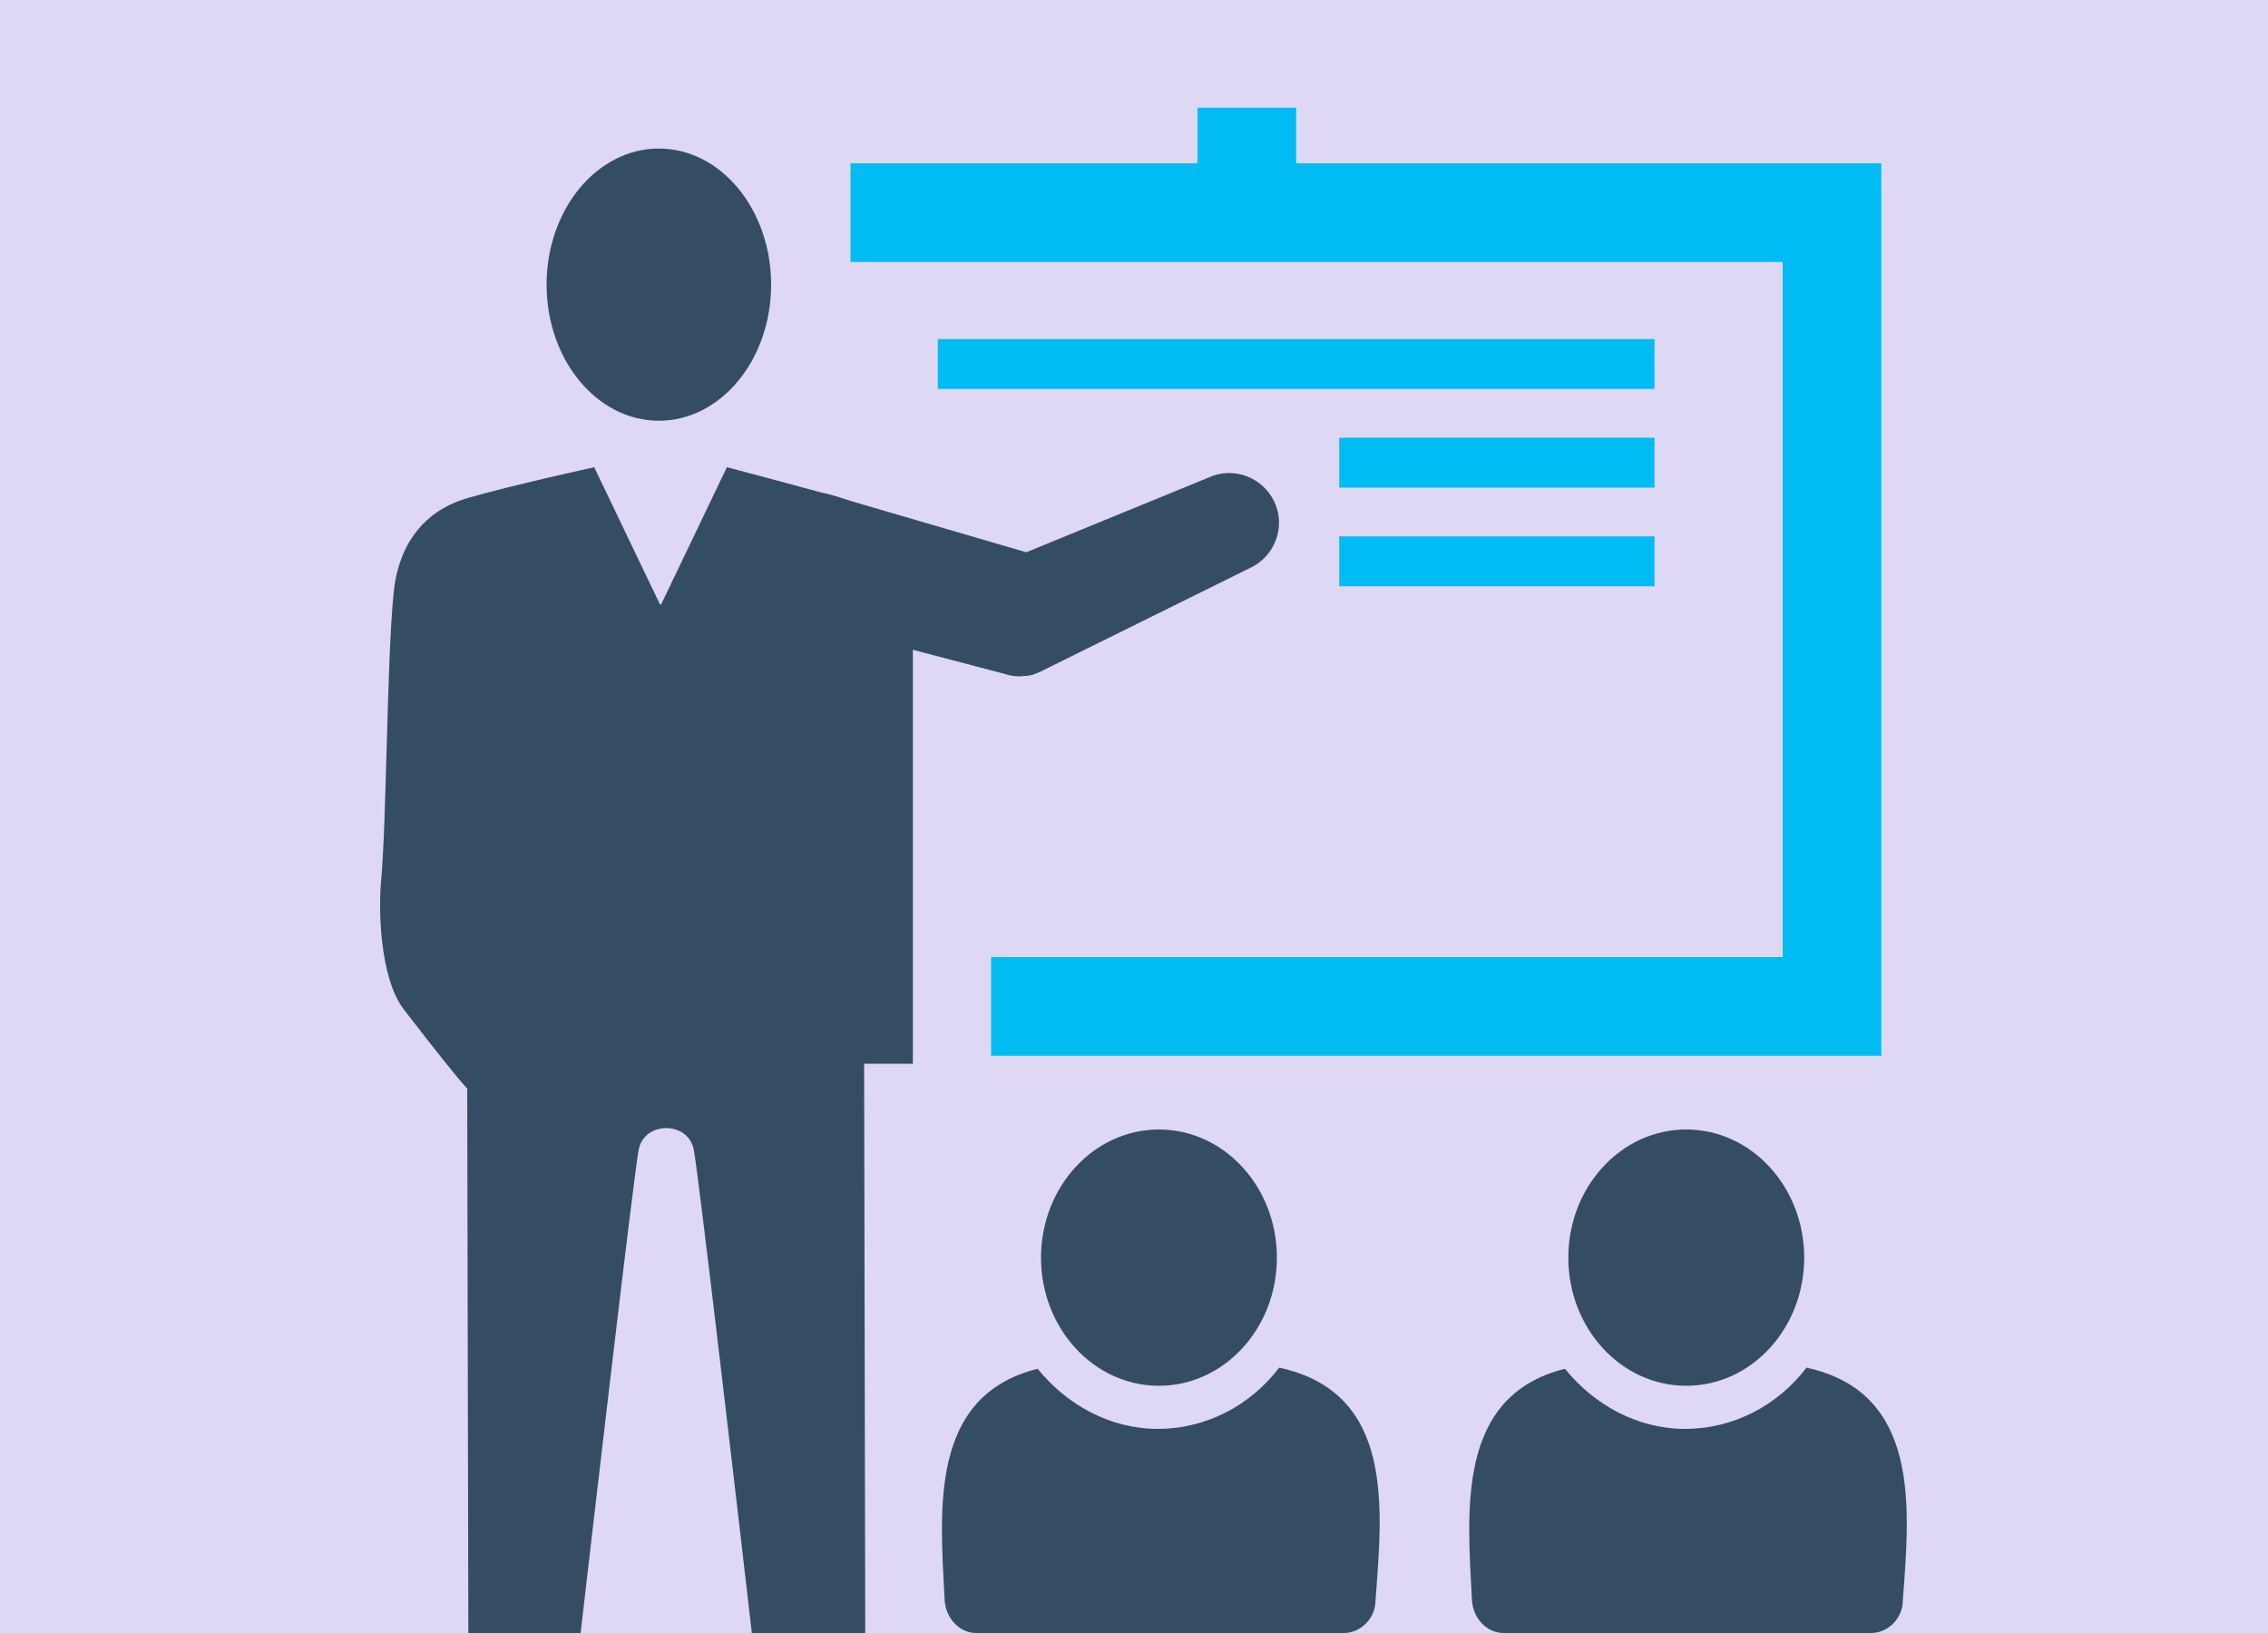
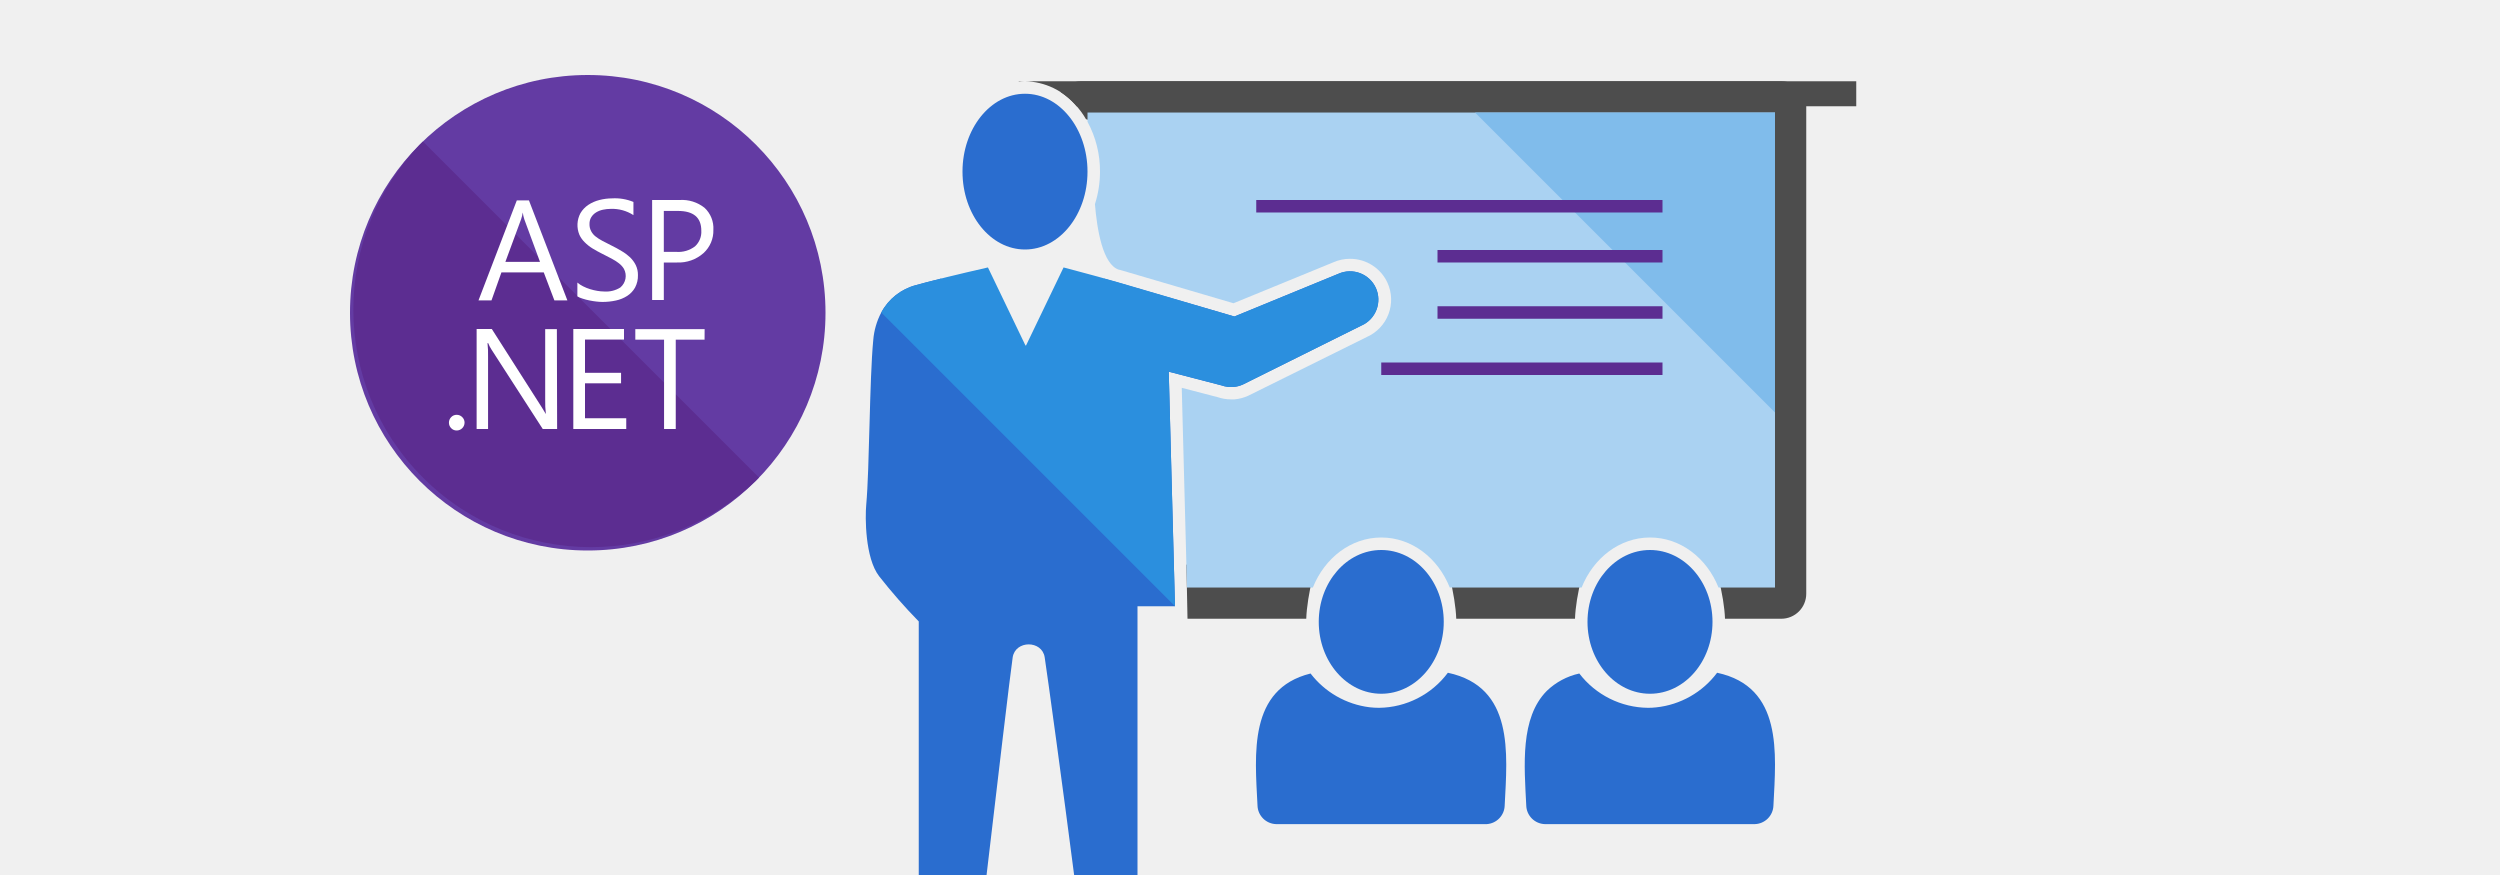
- <svg xmlns="http://www.w3.org/2000/svg" version="1.1" x="0px" y="0px" viewBox="0 0 200 144" style="enable-background:new 0 0 200 144;" xml:space="preserve">
-   <style type="text/css">
- 	.st0{opacity:0.3;fill:#BAD80A;}
- 	.st1{fill:#BAD80A;}
- 	.st2{fill:#757575;}
- 	.st3{fill:#682A7A;}
- 	.st4{fill:#2E2E2E;}
- 	.st5{fill:#478AA9;}
- 	.st6{fill:#672A79;}
- 	.st7{fill:#334D63;}
- 	.st8{fill:#5D5F5E;}
- 	.st9{fill:#4889A8;}
- 	.st10{fill:#929090;}
- 	.st11{fill:#FAB516;}
- 	.st12{fill:#F5891F;}
- 	.st13{fill:#CB6D29;}
- 	.st14{fill:#96BBCD;}
- 	.st15{fill:#3A5C71;}
- 	.st16{opacity:0.3;fill:#008272;}
- 	.st17{clip-path:url(#SVGID_2_);}
- 	.st18{fill:#231F20;}
- 	.st19{fill:#5D605F;}
- 	.st20{fill:#ACACAC;}
- 	.st21{fill:#5D5D5D;}
- 	.st22{clip-path:url(#SVGID_4_);}
- 	.st23{fill:#474748;}
- 	.st24{fill:#929497;}
- 	.st25{fill:#1772B8;}
- 	.st26{fill:#767778;}
- 	.st27{fill:#A86527;}
- 	.st28{fill:#048273;}
- 	.st29{clip-path:url(#SVGID_6_);}
- 	.st30{fill:#C7C7C7;}
- 	.st31{fill:#909090;}
- 	.st32{opacity:0.3;fill:#B4A0FF;}
- 	.st33{fill:#344D63;}
- 	.st34{fill:#00BCF2;}
- 	.st35{opacity:0.3;fill:#00BCF2;}
- 	.st36{fill:#505050;}
- 	.st37{fill:#007ACC;}
- 	.st38{fill:#FFFFFF;}
- 	.st39{opacity:0.3;fill:#FFD565;}
- 	.st40{fill:#804998;}
- 	.st41{opacity:0.2;fill:#FFFFFF;enable-background:new    ;}
- 	.st42{fill:#70469E;}
- 	.st43{fill:#5C2D91;}
- </style>
-   <g id="Layer_1">
-     <rect class="st32" width="200" height="144" />
-     <ellipse class="st33" cx="58.1" cy="25.1" rx="9.9" ry="12" />
-     <ellipse class="st33" cx="148.7" cy="110.9" rx="10.4" ry="11.3" />
-     <path class="st33" d="M159.3,120.6c-2.5,3.3-6.4,5.4-10.7,5.4c-4.2,0-8-2.1-10.6-5.3c-9.6,2.4-8.6,12.5-8.2,20.4   c0.1,1.6,1.3,2.9,2.8,2.9h32.4c1.5,0,2.8-1.3,2.8-2.9C168.4,133,169.4,122.8,159.3,120.6z" />
-     <ellipse class="st33" cx="102.2" cy="110.9" rx="10.4" ry="11.3" />
-     <path class="st33" d="M112.8,120.6c-2.5,3.3-6.4,5.4-10.7,5.4c-4.2,0-8-2.1-10.6-5.3c-9.6,2.4-8.6,12.5-8.2,20.4   c0.1,1.6,1.3,2.9,2.8,2.9h32.4c1.5,0,2.8-1.3,2.8-2.9C121.9,133,123,122.8,112.8,120.6z" />
-     <path class="st33" d="M35.6,89c2.7,3.5,4.6,5.9,5.6,7l0.1,48h9.9c1.2-10.4,4.6-39.6,5.1-42.5c0.4-2.7,4.5-2.7,4.9,0   c0.5,2.9,3.9,32.1,5.1,42.5h10l-0.1-50.2h4.3V57.3l8,2.1c0.6,0.2,1.2,0.3,1.9,0.2c0.5,0,1-0.2,1.4-0.4l18.4-9.1   c2.2-1,3.2-3.6,2.2-5.8c-1-2.2-3.6-3.2-5.8-2.2l-16.1,6.6l-15.4-4.5c-0.9-0.3-1.8-0.6-2.8-0.8l0,0l0,0c-4-1.1-8.2-2.2-8.2-2.2   l-5.8,12.1h-0.1l-5.8-12.1c0,0-7.3,1.6-11.1,2.7c-3.9,1.1-6.2,4.1-6.6,8.5c-0.6,6.2-0.6,19.9-1.1,25.4C33.4,79.8,33.4,86.1,35.6,89   z" />
-     <rect x="82.7" y="29.9" class="st34" width="63.2" height="4.4" />
-     <rect x="118.1" y="38.6" class="st34" width="27.8" height="4.4" />
-     <rect x="118.1" y="47.3" class="st34" width="27.8" height="4.4" />
-     <polygon class="st34" points="114.3,14.4 114.3,9.5 105.6,9.5 105.6,14.4 75,14.4 75,23.1 157.2,23.1 157.2,84.4 87.4,84.4    87.4,93.1 165.9,93.1 165.9,14.4  " />
+ <svg xmlns="http://www.w3.org/2000/svg" viewBox="0 0 400 140">
+   <defs>
+     <style>.cls-1{fill:#2a6dcf;}.cls-2{fill:#4d4d4d;}.cls-3{fill:#aad2f2;}.cls-4{fill:#80bceb;}.cls-5{fill:#633ba3;}.cls-6{fill:#5c2d91;}.cls-7{fill:#fff;}.cls-8{fill:#2b8fde;}.cls-9{fill:none;stroke:#5c2d91;stroke-miterlimit:10;stroke-width:2px;}.cls-10{font-size:12px;font-family:SegoeUI, Segoe UI;}</style>
+   </defs>
+   <g id="ICONS">
+     <ellipse class="cls-1" cx="164" cy="27.46" rx="10" ry="12.46" />
+     <path class="cls-2" d="M163,13.06a10,10,0,0,1,1-.06h-1Z" />
+     <path class="cls-2" d="M164,13a11,11,0,0,1,8.26,4H297V13Z" />
+     <path class="cls-2" d="M285,13H173a4,4,0,0,0-3.29,1.74,13.13,13.13,0,0,1,4.05,4.33c1.78.29,9,6.49,9.1,7.78s31.29,8.51,38.22,10.59c6.49,1.94,11.15,8.42,7.5,15-1.89,3.4-9.11,12.18-11.62,13.73-3.72,2.3-15.19,12.18-15.3,14-.31,5-5.73,9.35-10.46,10.1a6.58,6.58,0,0,1-1.37.07L190,99h19c.24-7.21,5.51-24,12-24s11.74,16.79,12,24h19c.24-7.21,5.51-23,12-23s11.74,15.79,12,23h9a4,4,0,0,0,4-4V17A4,4,0,0,0,285,13Z" />
+     <path class="cls-3" d="M174,18v1.48a16.53,16.53,0,0,1,2,8,17,17,0,0,1-.81,5.18c.32,3.93,1.23,9.75,3.89,10.51l.07,0,3,.88,15.21,4.47,16-6.56a6.48,6.48,0,0,1,2.64-.55,6.56,6.56,0,0,1,6,3.84,6.53,6.53,0,0,1-3.27,8.65l-19,9.41a6.68,6.68,0,0,1-2.2.59l-.57,0a6.53,6.53,0,0,1-2.12-.35l-5.76-1.5L189.92,94h20.14c1.88-4.71,6.07-8,10.95-8s9.07,3.29,10.95,8h21.1c1.88-4.71,6.07-8,10.95-8s9.07,3.29,10.95,8H284V18Z" />
+     <polygon class="cls-4" points="284 18 284 66 236 18 284 18" />
+     <path class="cls-1" d="M220.14,46.08a4.56,4.56,0,0,0-6-2.27l-16.63,6.83L181.58,46c-.93-.28-1.91-.57-2.94-.86l0,0-2-.56c-1.72,7.15-4.34,15.54-10.24,18.88-4.83,2.73-9.93-.49-12.27-4.9s-2.53-9.24-3.52-14l-2.39.61-1.63.44A8.84,8.84,0,0,0,141,50a11.43,11.43,0,0,0-1.28,4.42c-.61,6.36-.6,20.59-1.12,26.31-.19,2-.2,8.56,2.07,11.48A88.76,88.76,0,0,0,147,99.43V140h10.85c1.56-13.32,3.82-32.46,4.18-34.83.43-2.76,4.7-2.76,5.12,0,.37,2.37,3,21.51,4.71,34.83H182V97h6l-.33-12.33L187,59.47l8.42,2.19a4.54,4.54,0,0,0,1.93.25,4.49,4.49,0,0,0,1.48-.38l19-9.45A4.54,4.54,0,0,0,220.14,46.08Z" />
+     <circle class="cls-5" cx="94.04" cy="50.04" r="38.04" />
+     <path class="cls-6" d="M67.67,22.64a38,38,0,1,0,53.77,53.77Z" />
+     <path class="cls-7" d="M73.07,68.88a1.18,1.18,0,0,1-.88-.37,1.21,1.21,0,0,1-.36-.88,1.23,1.23,0,0,1,.36-.89,1.18,1.18,0,0,1,.88-.37,1.21,1.21,0,0,1,.89.37,1.22,1.22,0,0,1,.37.89,1.26,1.26,0,0,1-1.26,1.25Z" />
+     <path class="cls-7" d="M89.14,68.64h-2.3L78.62,55.9a5.28,5.28,0,0,1-.51-1H78a16.44,16.44,0,0,1,.09,2.19V68.64H76.26v-16h2.43l8,12.54q.5.78.65,1.07h0a16.92,16.92,0,0,1-.11-2.35V52.66h1.87Z" />
+     <path class="cls-7" d="M100.2,68.64H91.73v-16h8.11v1.69H93.6v5.32h5.77v1.68H93.6v5.59h6.6Z" />
+     <path class="cls-7" d="M112.73,54.35h-4.61V68.64h-1.87V54.35h-4.6V52.66h11.09Z" />
+     <path class="cls-7" d="M90.78,48.06H88.7L87,43.58H80.23l-1.59,4.48H76.56l6.13-16h1.94ZM86.4,41.9l-2.51-6.81A6.52,6.52,0,0,1,83.64,34h0a6.07,6.07,0,0,1-.26,1.07L80.86,41.9Z" />
+     <path class="cls-7" d="M92.38,47.42V45.21a4.3,4.3,0,0,0,.91.6,7.35,7.35,0,0,0,1.11.45,8.81,8.81,0,0,0,1.18.28,6.55,6.55,0,0,0,1.09.1A4.28,4.28,0,0,0,99.25,46a2.4,2.4,0,0,0,.57-3,3.21,3.21,0,0,0-.79-.87,7.9,7.9,0,0,0-1.19-.76l-1.48-.76q-.84-.42-1.56-.86a6.68,6.68,0,0,1-1.26-1,4,4,0,0,1-.84-1.19,4.05,4.05,0,0,1,.17-3.45,4.1,4.1,0,0,1,1.26-1.33,5.73,5.73,0,0,1,1.78-.78,8.19,8.19,0,0,1,2-.26,7.81,7.81,0,0,1,3.44.57v2.11a6.24,6.24,0,0,0-3.63-1,5.94,5.94,0,0,0-1.23.13,3.45,3.45,0,0,0-1.09.42,2.42,2.42,0,0,0-.78.75,2,2,0,0,0-.3,1.11A2.28,2.28,0,0,0,94.59,37a2.58,2.58,0,0,0,.67.81,6.69,6.69,0,0,0,1.09.71q.64.35,1.48.76t1.63.89a7.39,7.39,0,0,1,1.35,1,4.6,4.6,0,0,1,.92,1.26,3.55,3.55,0,0,1,.34,1.58,4,4,0,0,1-.46,2,3.78,3.78,0,0,1-1.25,1.33,5.43,5.43,0,0,1-1.81.74,10,10,0,0,1-2.16.23,8.68,8.68,0,0,1-.94-.06q-.56-.06-1.14-.18a9,9,0,0,1-1.1-.29A3.39,3.39,0,0,1,92.38,47.42Z" />
+     <path class="cls-7" d="M106.21,42v6h-1.87v-16h4.39a5.79,5.79,0,0,1,4,1.25,4.45,4.45,0,0,1,1.41,3.52,4.84,4.84,0,0,1-1.57,3.72A6,6,0,0,1,108.32,42Zm0-8.25v6.55h2a4.38,4.38,0,0,0,3-.89,3.14,3.14,0,0,0,1-2.5q0-3.16-3.74-3.16Z" />
+     <path class="cls-8" d="M217.86,52.08l-19,9.45a4.49,4.49,0,0,1-1.48.38,4.54,4.54,0,0,1-1.93-.25L187,59.47l.67,25.2L188,97,141,50a8.84,8.84,0,0,1,5.55-4.38l1.63-.44c4.12-1.09,9.89-2.39,9.89-2.39l6,12.48h.1l6-12.48,2.7.72c1.61.43,3.73,1,5.79,1.59l0,0c1,.29,2,.58,2.94.86l15.9,4.68,16.63-6.83a4.54,4.54,0,1,1,3.75,8.27Z" />
+     <ellipse class="cls-1" cx="221" cy="99.5" rx="10" ry="11.5" />
+     <path class="cls-1" d="M240.75,128.86a3.07,3.07,0,0,1-2.87,3H204.2a3.07,3.07,0,0,1-3-3c-.41-8.21-1.5-18.62,8.49-21.1a14.09,14.09,0,0,0,9.42,5.4,13.3,13.3,0,0,0,1.55.09,13.94,13.94,0,0,0,11-5.61C242.28,109.9,241.17,120.52,240.75,128.86Z" />
+     <ellipse class="cls-1" cx="264" cy="99.5" rx="10" ry="11.5" />
+     <path class="cls-1" d="M283.75,128.86a3.07,3.07,0,0,1-3,3H247.2a3.07,3.07,0,0,1-3-3c-.32-6.36-1-14,3.29-18.32a10.84,10.84,0,0,1,5.2-2.78,14,14,0,0,0,11,5.49,10.92,10.92,0,0,0,1.29-.07,14,14,0,0,0,9.76-5.54C285.28,109.9,284.17,120.52,283.75,128.86Z" />
+     <line class="cls-9" x1="201" y1="33" x2="266" y2="33" />
+     <line class="cls-9" x1="230" y1="41" x2="266" y2="41" />
+     <line class="cls-9" x1="230" y1="50" x2="266" y2="50" />
+     <line class="cls-9" x1="221" y1="59" x2="266" y2="59" />
  </g>
-   <g id="titles">
- </g>
+   <g id="Titles">
+     <text class="cls-10" transform="translate(0 -13.12)">What isASP.NET?</text>
+   </g>
</svg>
